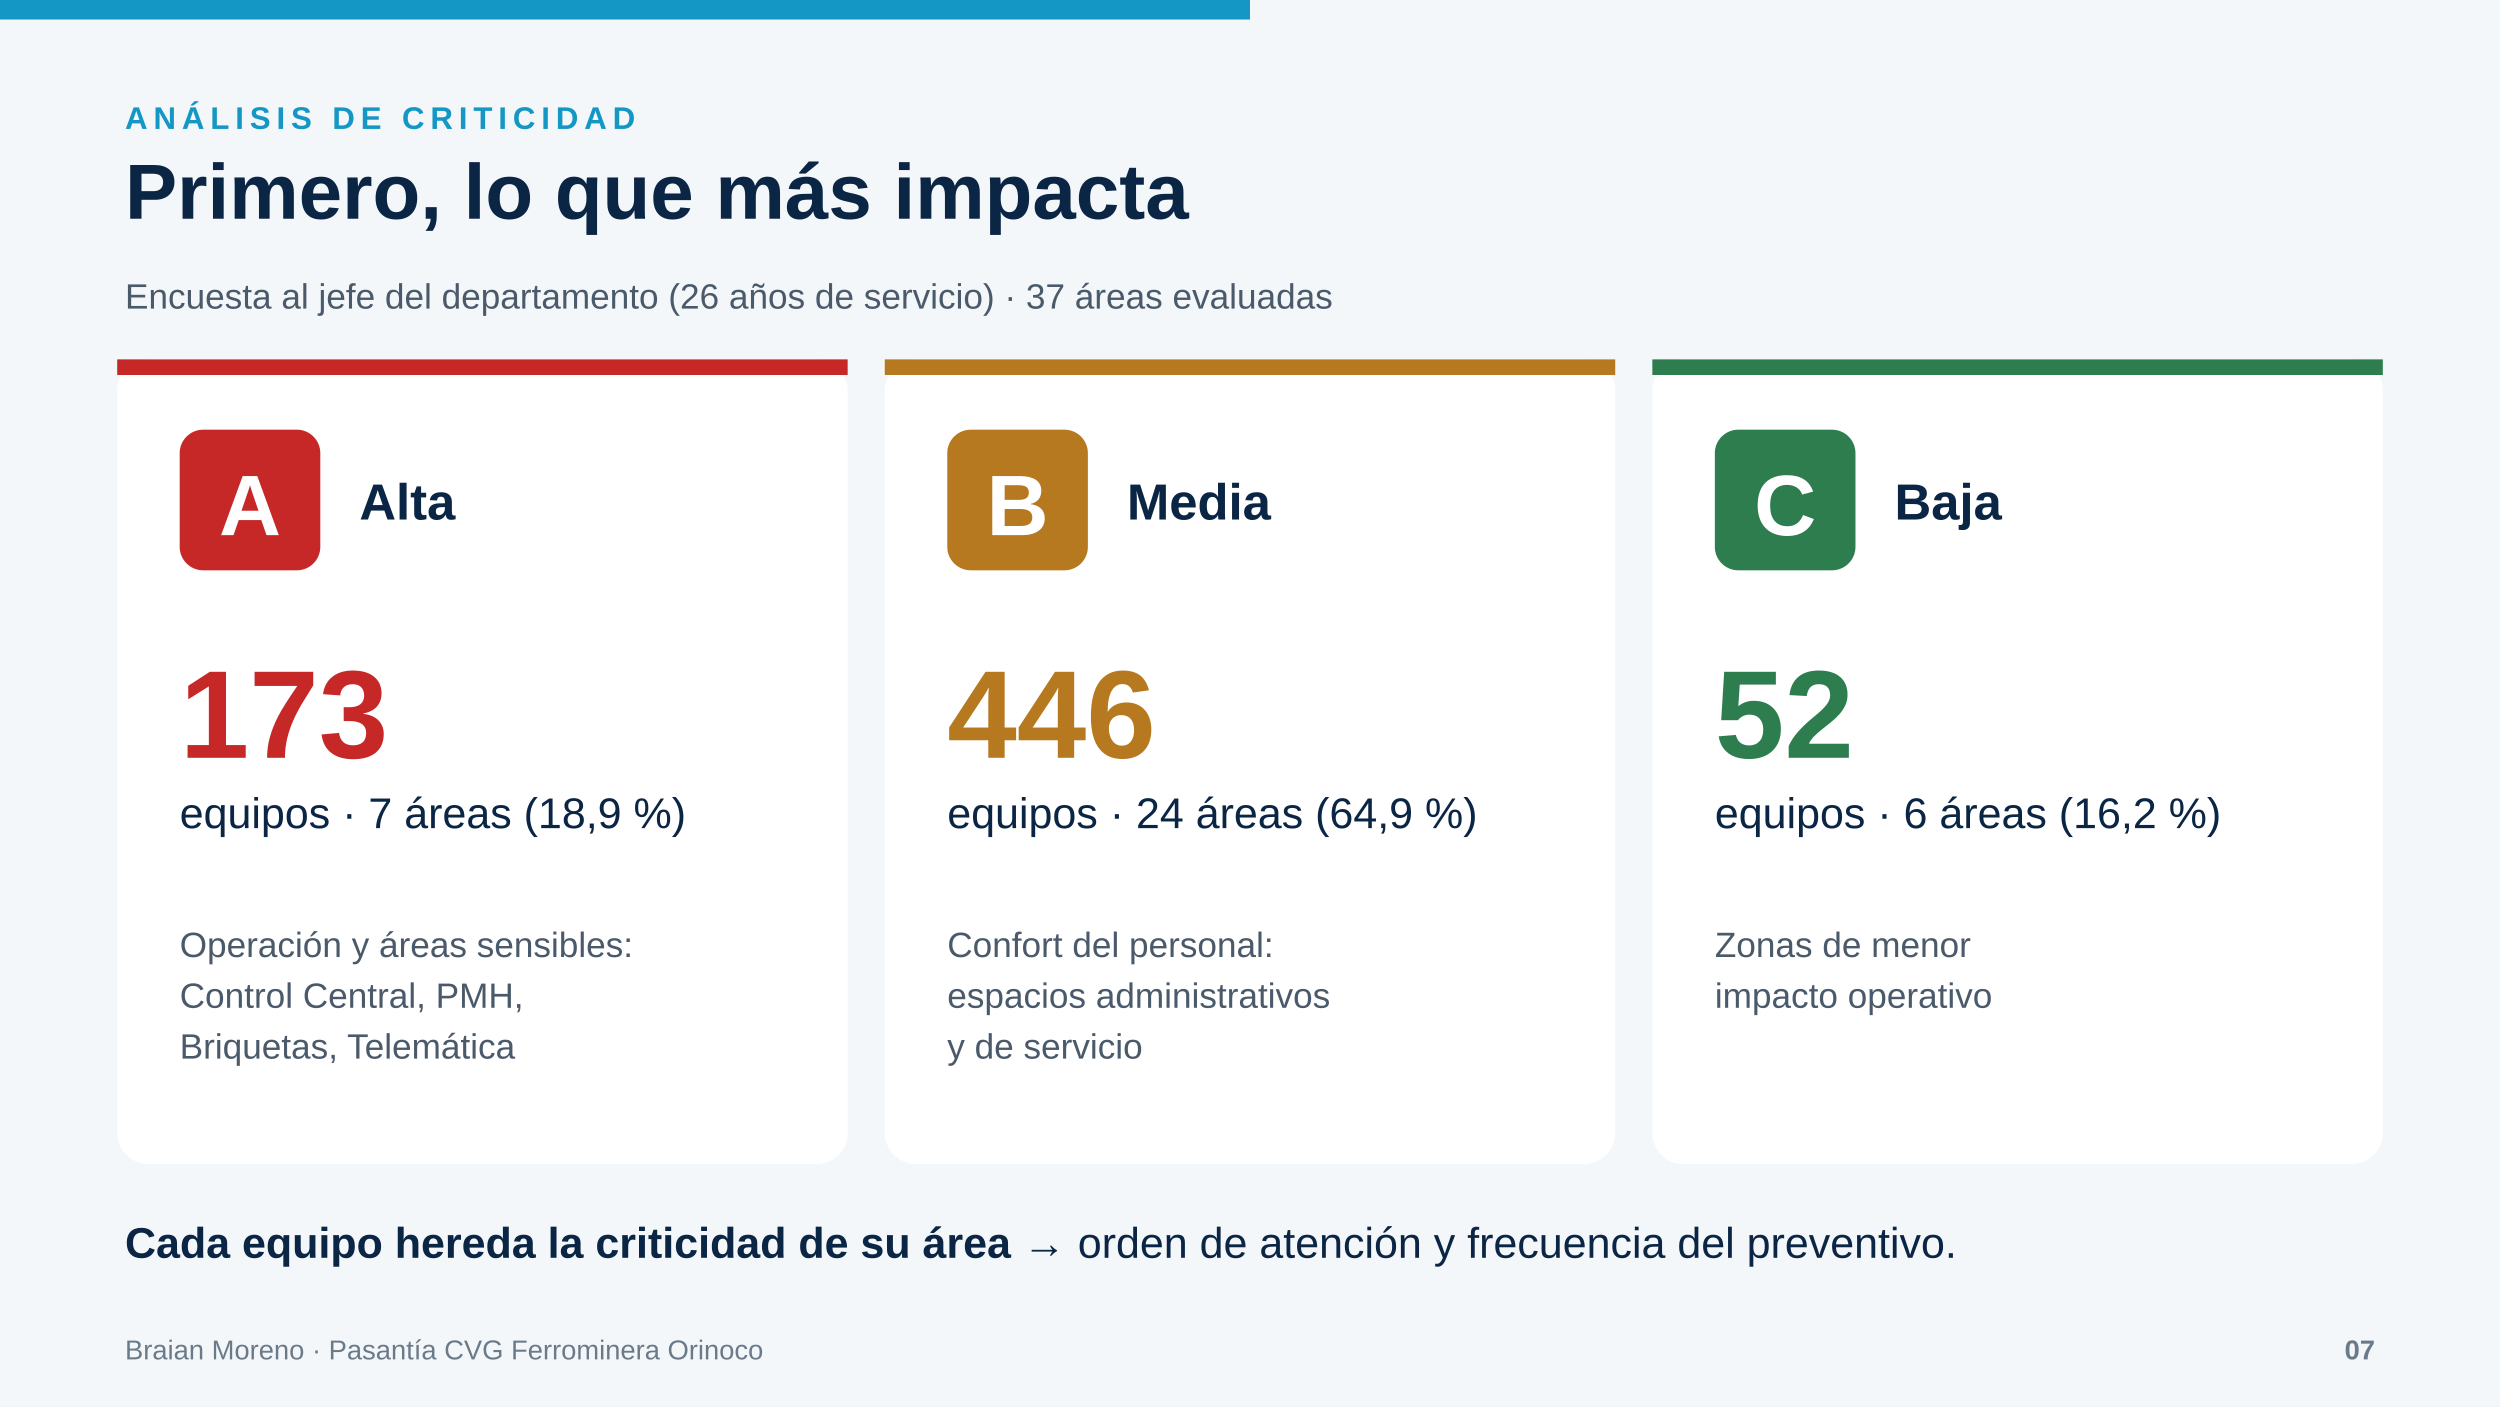
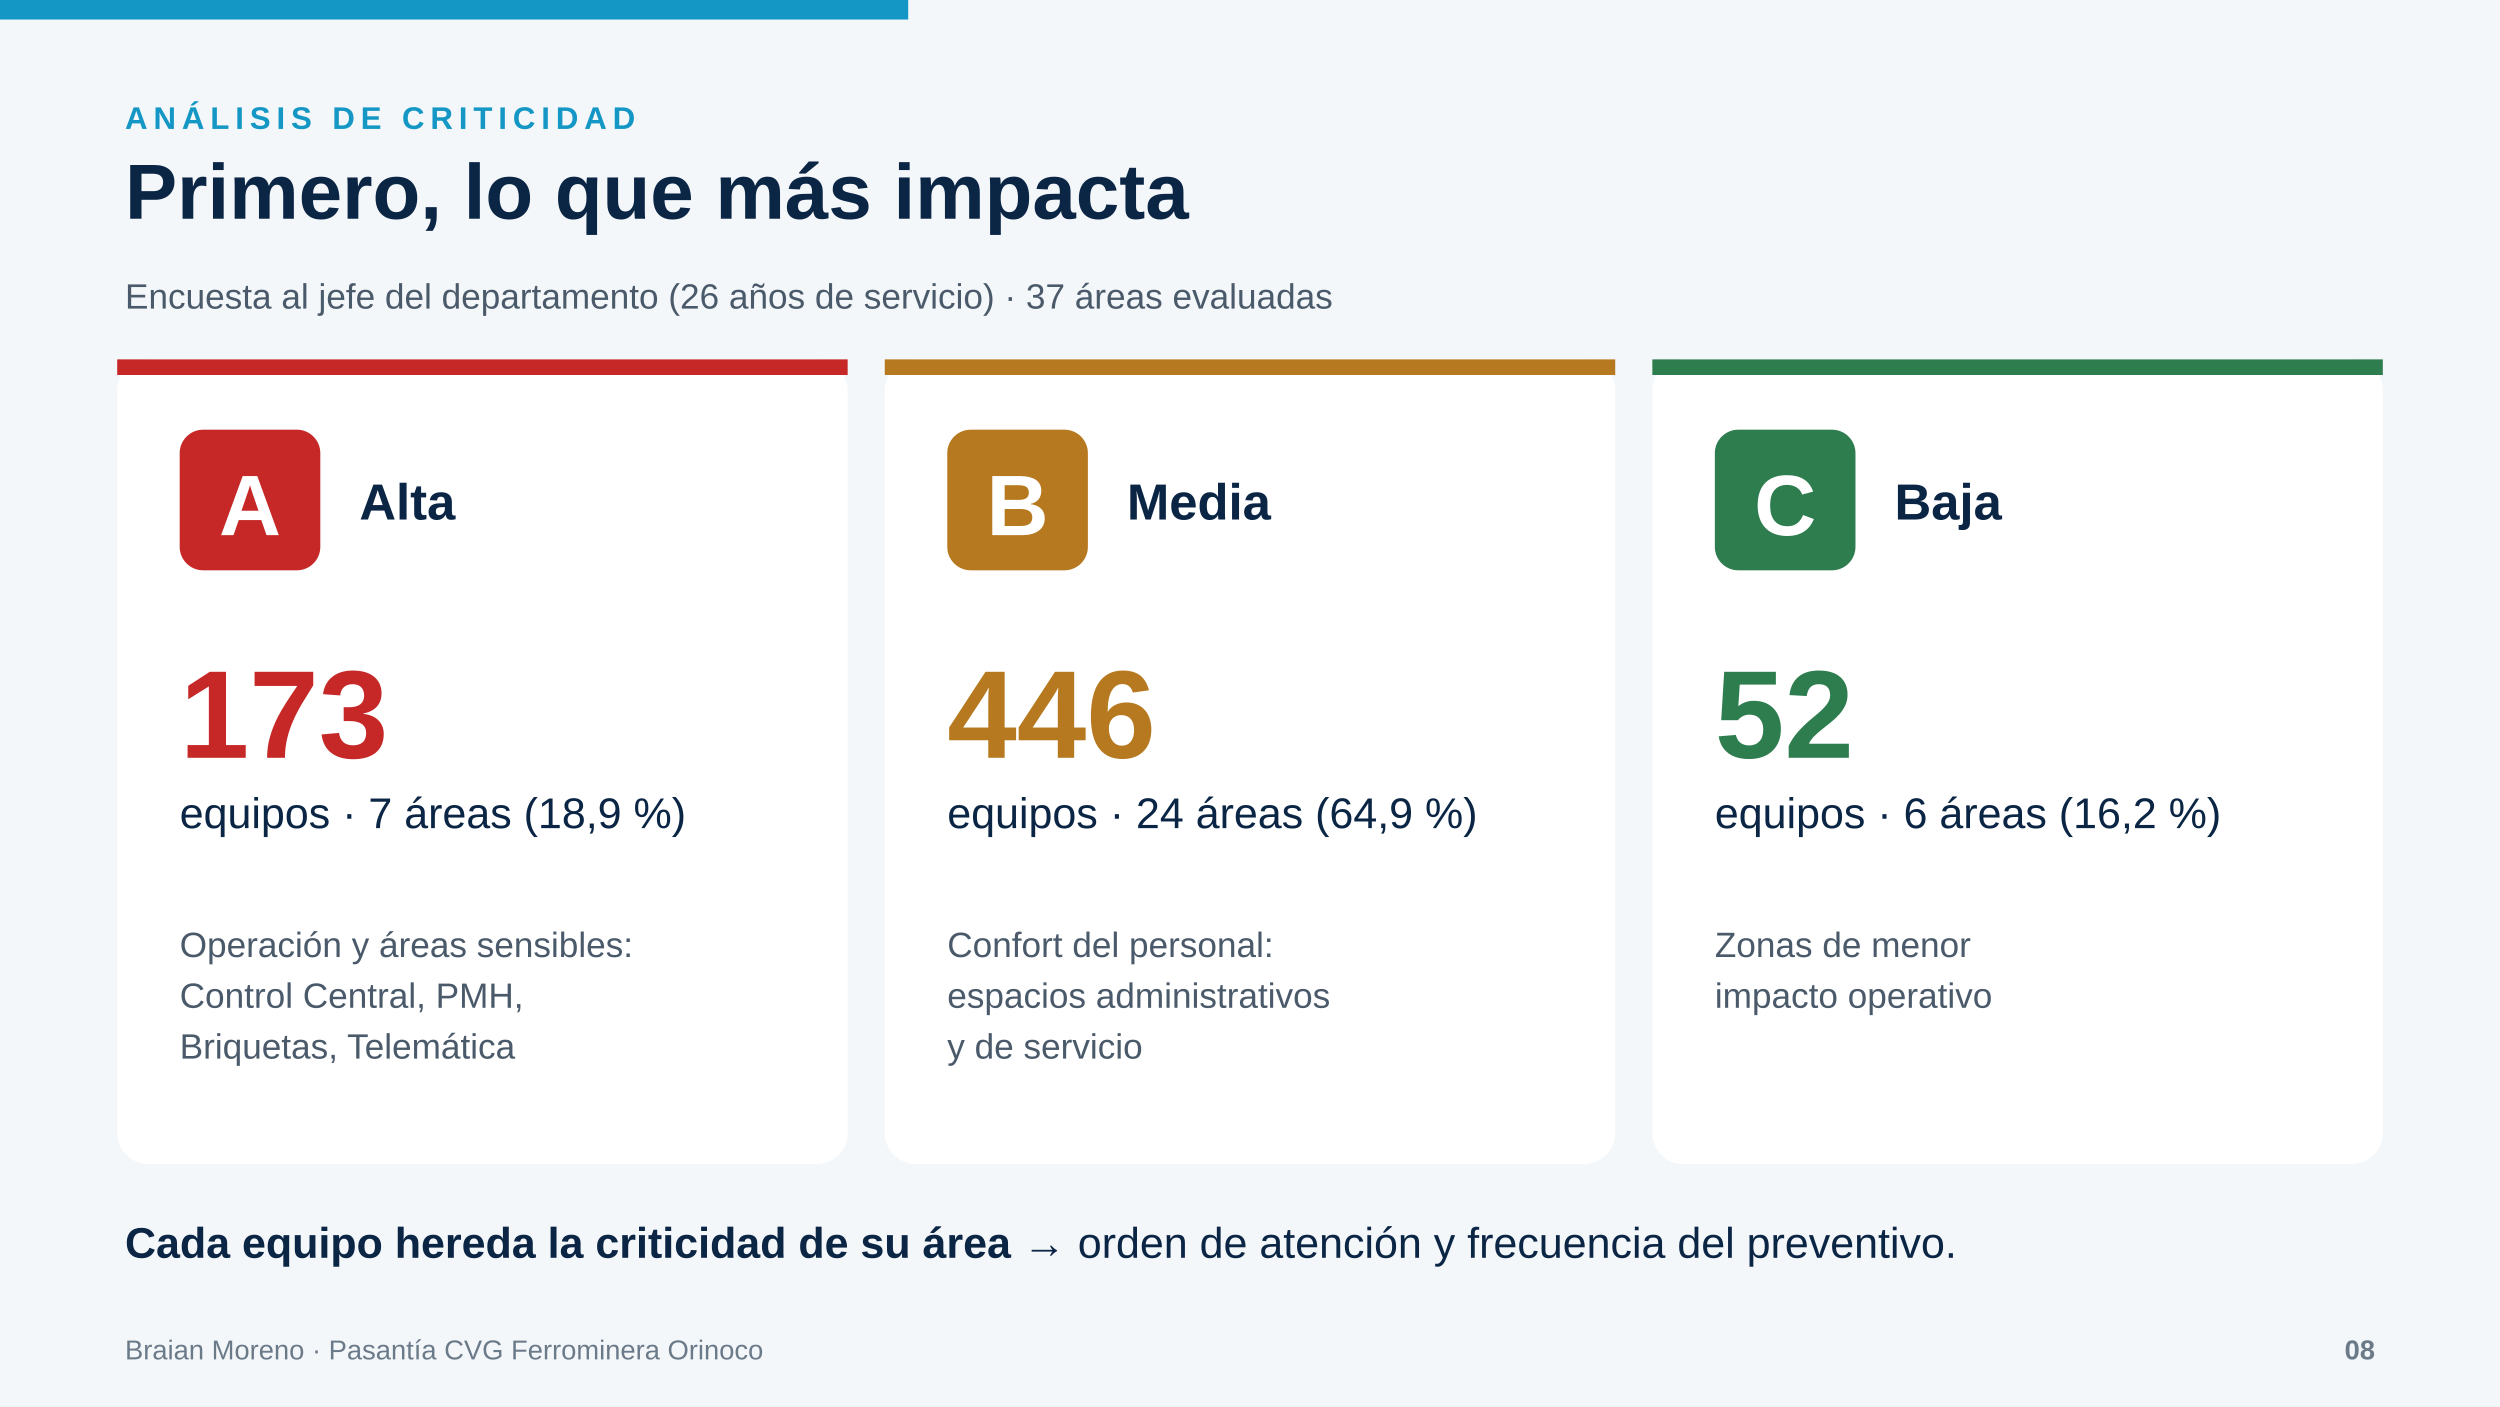
<svg xmlns="http://www.w3.org/2000/svg" viewBox="0 0 1280 720" lang="es-VE" data-pptx-page-role="content" font-family="Segoe UI, Arial, sans-serif">
  <rect id="bg" data-pptx-role="background" x="0" y="0" width="1280" height="720" fill="#F4F7FA" />
-   <g id="barra-avance" data-pptx-role="decoration" data-pptx-bounds="0 0 640 10">
-     <rect x="0" y="0" width="640" height="10" fill="#1497C4" />
+   <g id="barra-avance" data-pptx-role="decoration" data-pptx-bounds="0 0 465 10">
+     <rect x="0" y="0" width="465" height="10" fill="#1497C4" />
  </g>
  <g id="titulo" data-pptx-bounds="60 40 1160 90" font-weight="bold">
    <text x="64" y="66" font-size="16" fill="#1497C4" letter-spacing="3">ANÁLISIS DE CRITICIDAD</text>
    <text x="64" y="112" font-size="40" fill="#0B2545">Primero, lo que más impacta</text>
  </g>
  <g id="metodo" data-pptx-bounds="60 132 1160 36">
    <text x="64" y="158" font-size="18" fill="#4A5A6A">Encuesta al jefe del departamento (26 años de servicio) · 37 áreas evaluadas</text>
  </g>
  <g id="nivel-a" data-pptx-bounds="60 184 374 412">
    <rect x="60" y="184" width="374" height="412" rx="16" fill="#FFFFFF" />
    <rect x="60" y="184" width="374" height="8" fill="#C62828" />
    <rect x="92" y="220" width="72" height="72" rx="12" fill="#C62828" />
    <text x="128" y="274" font-size="44" font-weight="bold" fill="#FFFFFF" text-anchor="middle">A</text>
    <text x="184" y="266" font-size="26" font-weight="bold" fill="#0B2545">Alta</text>
    <text x="92" y="388" font-size="64" font-weight="bold" fill="#C62828">173</text>
    <text x="92" y="424" font-size="22" fill="#0B2545">equipos · 7 áreas (18,9 %)</text>
    <text x="92" y="490" font-size="18" fill="#4A5A6A">Operación y áreas sensibles:<tspan x="92" dy="26">Control Central, PMH,</tspan>
      <tspan x="92" dy="26">Briquetas, Telemática</tspan>
    </text>
  </g>
  <g id="nivel-b" data-pptx-bounds="453 184 374 412">
    <rect x="453" y="184" width="374" height="412" rx="16" fill="#FFFFFF" />
    <rect x="453" y="184" width="374" height="8" fill="#B7791F" />
    <rect x="485" y="220" width="72" height="72" rx="12" fill="#B7791F" />
    <text x="521" y="274" font-size="44" font-weight="bold" fill="#FFFFFF" text-anchor="middle">B</text>
    <text x="577" y="266" font-size="26" font-weight="bold" fill="#0B2545">Media</text>
    <text x="485" y="388" font-size="64" font-weight="bold" fill="#B7791F">446</text>
    <text x="485" y="424" font-size="22" fill="#0B2545">equipos · 24 áreas (64,9 %)</text>
    <text x="485" y="490" font-size="18" fill="#4A5A6A">Confort del personal:<tspan x="485" dy="26">espacios administrativos</tspan>
      <tspan x="485" dy="26">y de servicio</tspan>
    </text>
  </g>
  <g id="nivel-c" data-pptx-bounds="846 184 374 412">
    <rect x="846" y="184" width="374" height="412" rx="16" fill="#FFFFFF" />
    <rect x="846" y="184" width="374" height="8" fill="#2E7D4F" />
    <rect x="878" y="220" width="72" height="72" rx="12" fill="#2E7D4F" />
    <text x="914" y="274" font-size="44" font-weight="bold" fill="#FFFFFF" text-anchor="middle">C</text>
    <text x="970" y="266" font-size="26" font-weight="bold" fill="#0B2545">Baja</text>
    <text x="878" y="388" font-size="64" font-weight="bold" fill="#2E7D4F">52</text>
    <text x="878" y="424" font-size="22" fill="#0B2545">equipos · 6 áreas (16,2 %)</text>
    <text x="878" y="490" font-size="18" fill="#4A5A6A">Zonas de menor<tspan x="878" dy="26">impacto operativo</tspan>
    </text>
  </g>
  <g id="conclusion" data-pptx-bounds="60 612 1160 48">
    <text x="64" y="644" font-size="22" fill="#0B2545">
      <tspan font-weight="bold">Cada equipo hereda la criticidad de su área</tspan> → orden de atención y frecuencia del preventivo.</text>
  </g>
  <g id="pie" data-pptx-role="footer" data-pptx-bounds="60 676 1160 28" fill="#6B7A89" font-size="14">
    <text x="64" y="696">Braian Moreno · Pasantía CVG Ferrominera Orinoco</text>
-     <text x="1216" y="696" font-weight="bold" text-anchor="end">07</text>
+     <text x="1216" y="696" font-weight="bold" text-anchor="end">08</text>
  </g>
</svg>
